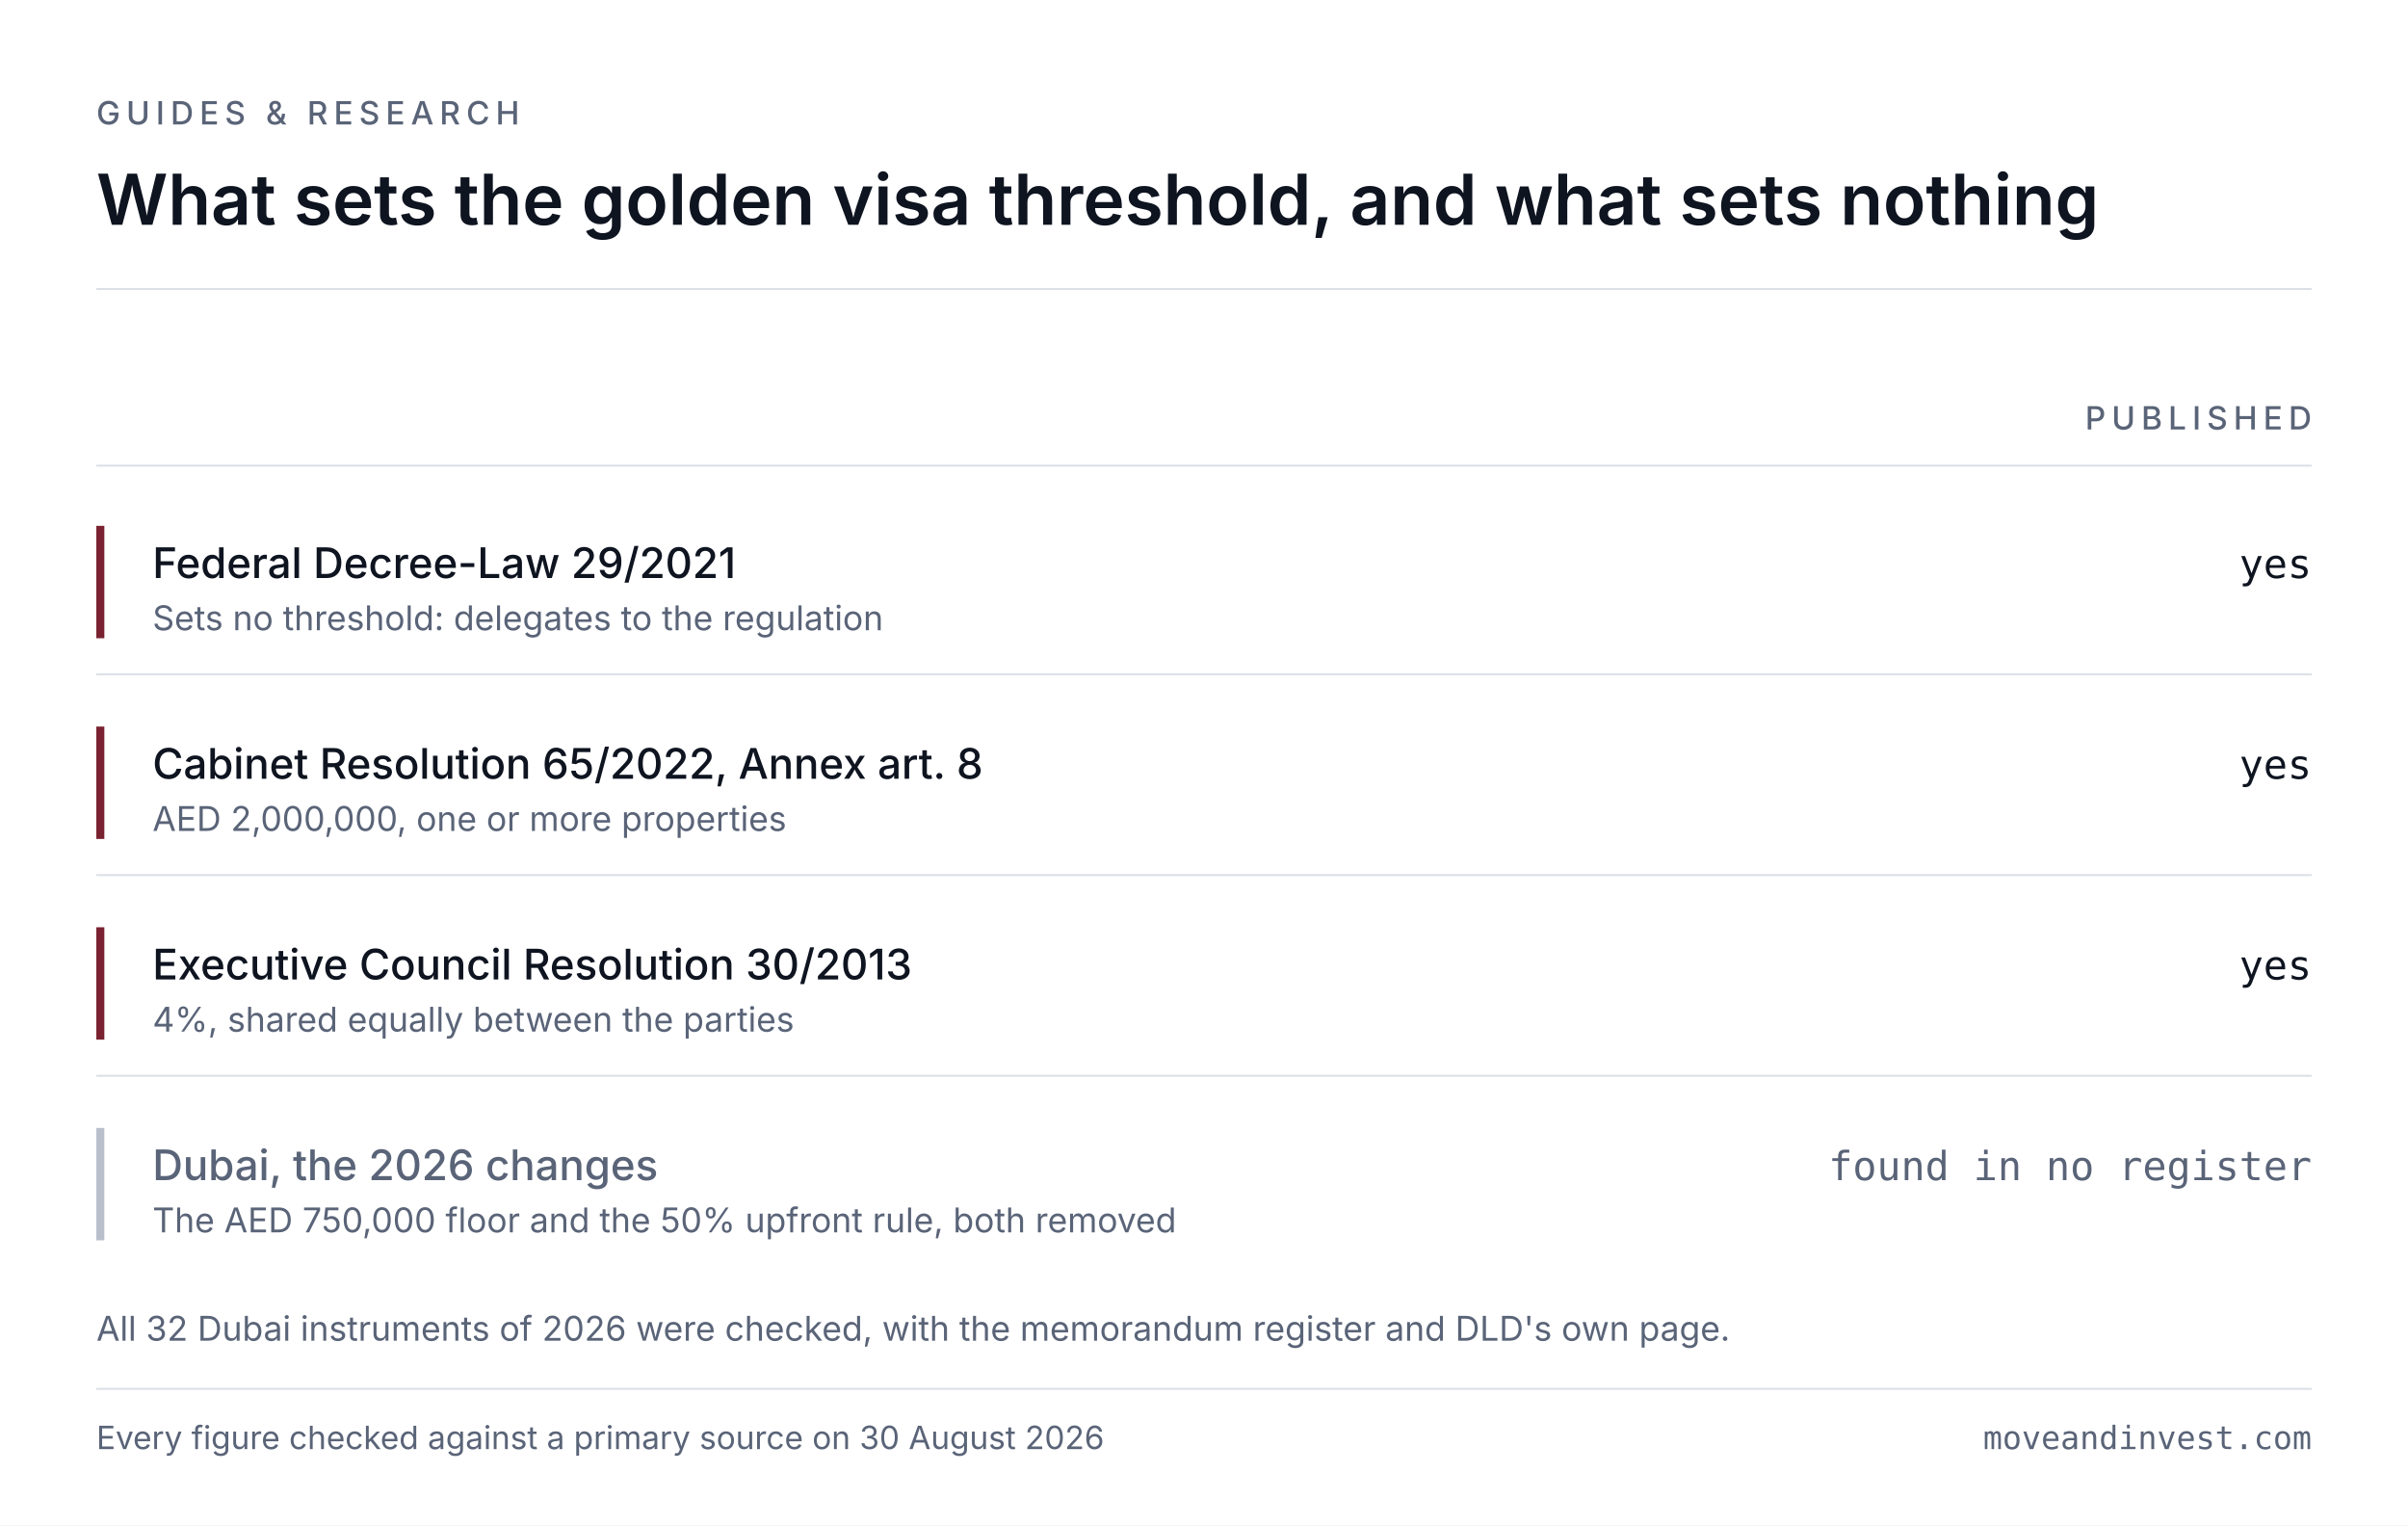
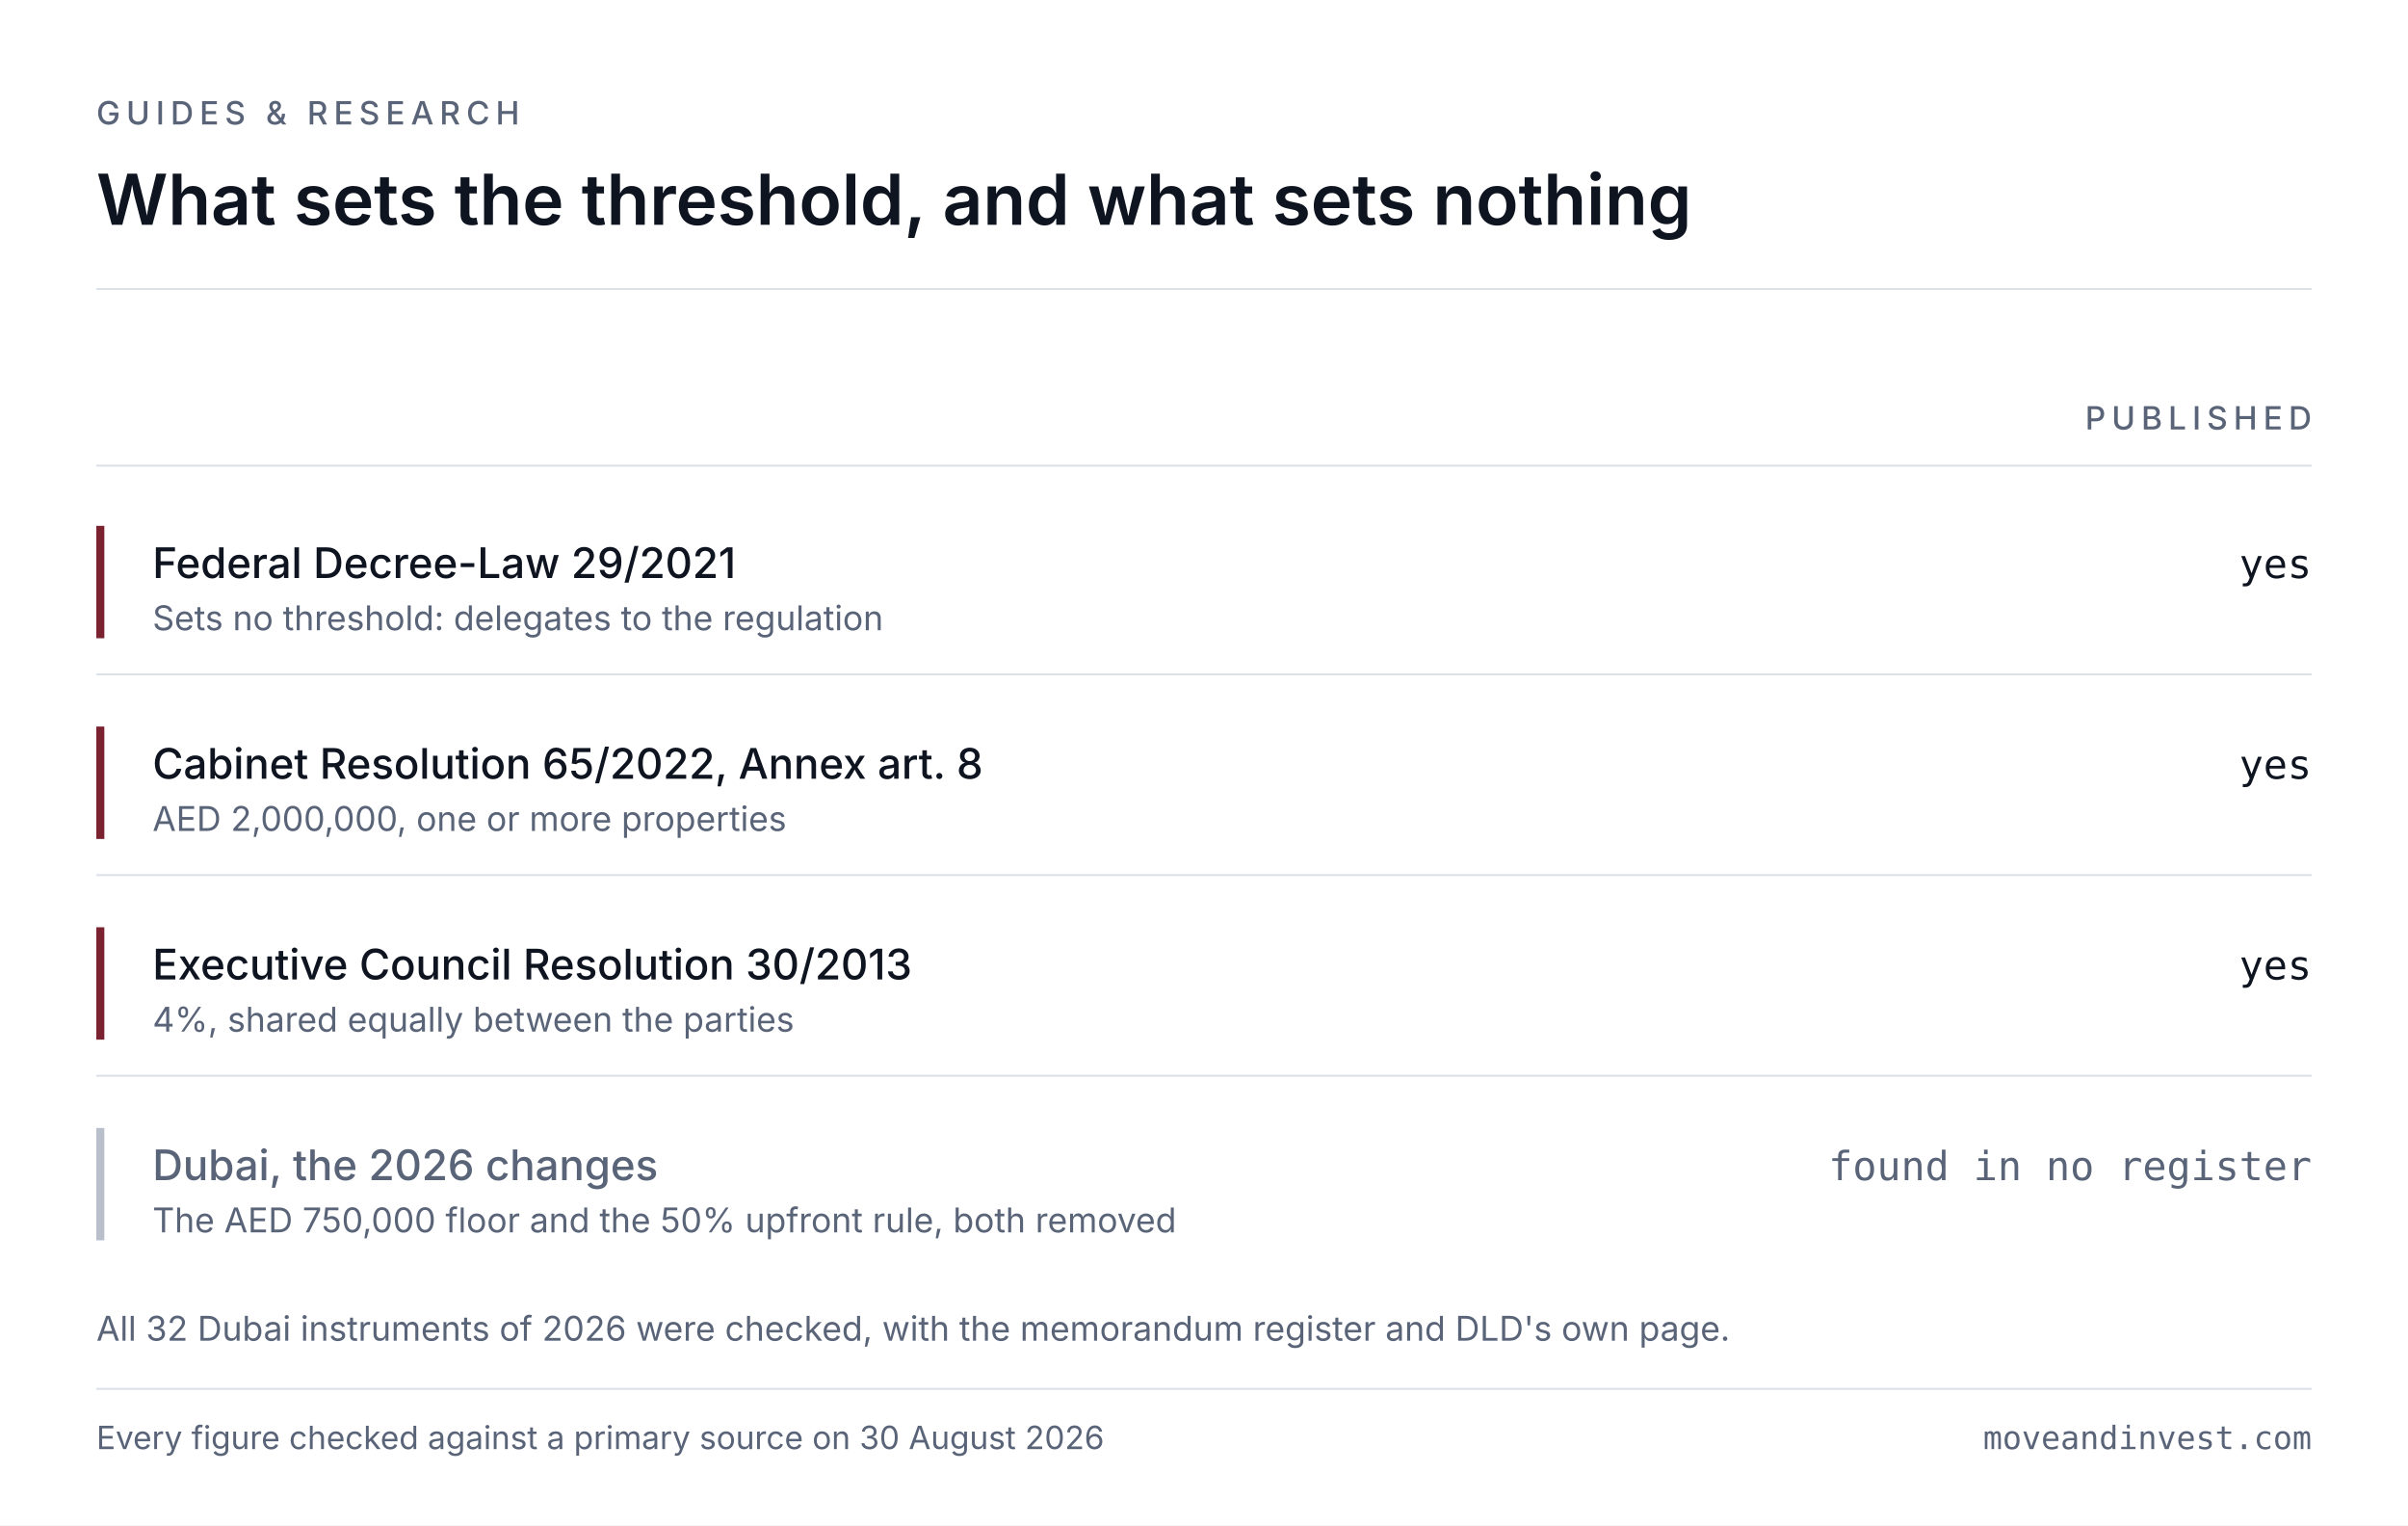
- <svg xmlns="http://www.w3.org/2000/svg" viewBox="0 0 1200 760" width="1200" height="760" role="img" aria-label="What sets the golden visa threshold, and what sets nothing">
+ <svg xmlns="http://www.w3.org/2000/svg" viewBox="0 0 1200 760" width="1200" height="760" role="img" aria-label="What sets the threshold, and what sets nothing">
  <rect width="1200" height="760" fill="#ffffff" />
  <text x="48" y="62" font-family="Inter, system-ui, sans-serif" font-size="16" font-weight="500" fill="#5a6478" text-anchor="start" letter-spacing="2.93">GUIDES &amp; RESEARCH</text>
-   <text x="48" y="112" font-family="Inter, system-ui, sans-serif" font-size="35" font-weight="600" fill="#0e1420" text-anchor="start">What sets the golden visa threshold, and what sets nothing</text>
+   <text x="48" y="112" font-family="Inter, system-ui, sans-serif" font-size="35" font-weight="600" fill="#0e1420" text-anchor="start">What sets the threshold, and what sets nothing</text>
  <line x1="48" y1="144" x2="1152" y2="144" stroke="#dce0e7" stroke-width="1" />
  <text x="1152" y="214" font-family="Inter, system-ui, sans-serif" font-size="16" font-weight="500" fill="#5a6478" text-anchor="end" letter-spacing="2.93">PUBLISHED</text>
  <line x1="48" y1="232" x2="1152" y2="232" stroke="#dce0e7" stroke-width="1" />
  <rect x="48" y="262" width="4" height="56" fill="#7a2230" />
  <text x="76" y="288" font-family="Inter, system-ui, sans-serif" font-size="21" font-weight="500" fill="#0e1420" text-anchor="start">Federal Decree-Law 29/2021</text>
  <text x="76" y="314" font-family="Inter, system-ui, sans-serif" font-size="17" font-weight="400" fill="#5a6478" text-anchor="start">Sets no threshold: delegates to the regulation</text>
  <text x="1152" y="288" font-family="'JetBrains Mono', ui-monospace, monospace" font-size="20" font-weight="400" fill="#0e1420" text-anchor="end">yes</text>
  <line x1="48" y1="336" x2="1152" y2="336" stroke="#dce0e7" stroke-width="1" />
  <rect x="48" y="362" width="4" height="56" fill="#7a2230" />
  <text x="76" y="388" font-family="Inter, system-ui, sans-serif" font-size="21" font-weight="500" fill="#0e1420" text-anchor="start">Cabinet Resolution 65/2022, Annex art. 8</text>
  <text x="76" y="414" font-family="Inter, system-ui, sans-serif" font-size="17" font-weight="400" fill="#5a6478" text-anchor="start">AED 2,000,000, one or more properties</text>
  <text x="1152" y="388" font-family="'JetBrains Mono', ui-monospace, monospace" font-size="20" font-weight="400" fill="#0e1420" text-anchor="end">yes</text>
  <line x1="48" y1="436" x2="1152" y2="436" stroke="#dce0e7" stroke-width="1" />
  <rect x="48" y="462" width="4" height="56" fill="#7a2230" />
  <text x="76" y="488" font-family="Inter, system-ui, sans-serif" font-size="21" font-weight="500" fill="#0e1420" text-anchor="start">Executive Council Resolution 30/2013</text>
  <text x="76" y="514" font-family="Inter, system-ui, sans-serif" font-size="17" font-weight="400" fill="#5a6478" text-anchor="start">4%, shared equally between the parties</text>
  <text x="1152" y="488" font-family="'JetBrains Mono', ui-monospace, monospace" font-size="20" font-weight="400" fill="#0e1420" text-anchor="end">yes</text>
  <line x1="48" y1="536" x2="1152" y2="536" stroke="#dce0e7" stroke-width="1" />
  <rect x="48" y="562" width="4" height="56" fill="#b9c0cc" />
  <text x="76" y="588" font-family="Inter, system-ui, sans-serif" font-size="21" font-weight="500" fill="#5a6478" text-anchor="start">Dubai, the 2026 changes</text>
  <text x="76" y="614" font-family="Inter, system-ui, sans-serif" font-size="17" font-weight="400" fill="#5a6478" text-anchor="start">The AED 750,000 floor and the 50% upfront rule, both removed</text>
  <text x="1152" y="588" font-family="'JetBrains Mono', ui-monospace, monospace" font-size="20" font-weight="400" fill="#5a6478" text-anchor="end">found in no register</text>
  <text x="48" y="668" font-family="Inter, system-ui, sans-serif" font-size="17" font-weight="400" fill="#5a6478" text-anchor="start">All 32 Dubai instruments of 2026 were checked, with the memorandum register and DLD's own page.</text>
  <line x1="48" y1="692" x2="1152" y2="692" stroke="#dce0e7" stroke-width="1" />
  <text x="48" y="722" font-family="Inter, system-ui, sans-serif" font-size="16" font-weight="400" fill="#5a6478" text-anchor="start">Every figure checked against a primary source on 30 August 2026</text>
  <text x="1152" y="722" font-family="'JetBrains Mono', ui-monospace, monospace" font-size="16" font-weight="400" fill="#5a6478" text-anchor="end">moveandinvest.com</text>
</svg>
